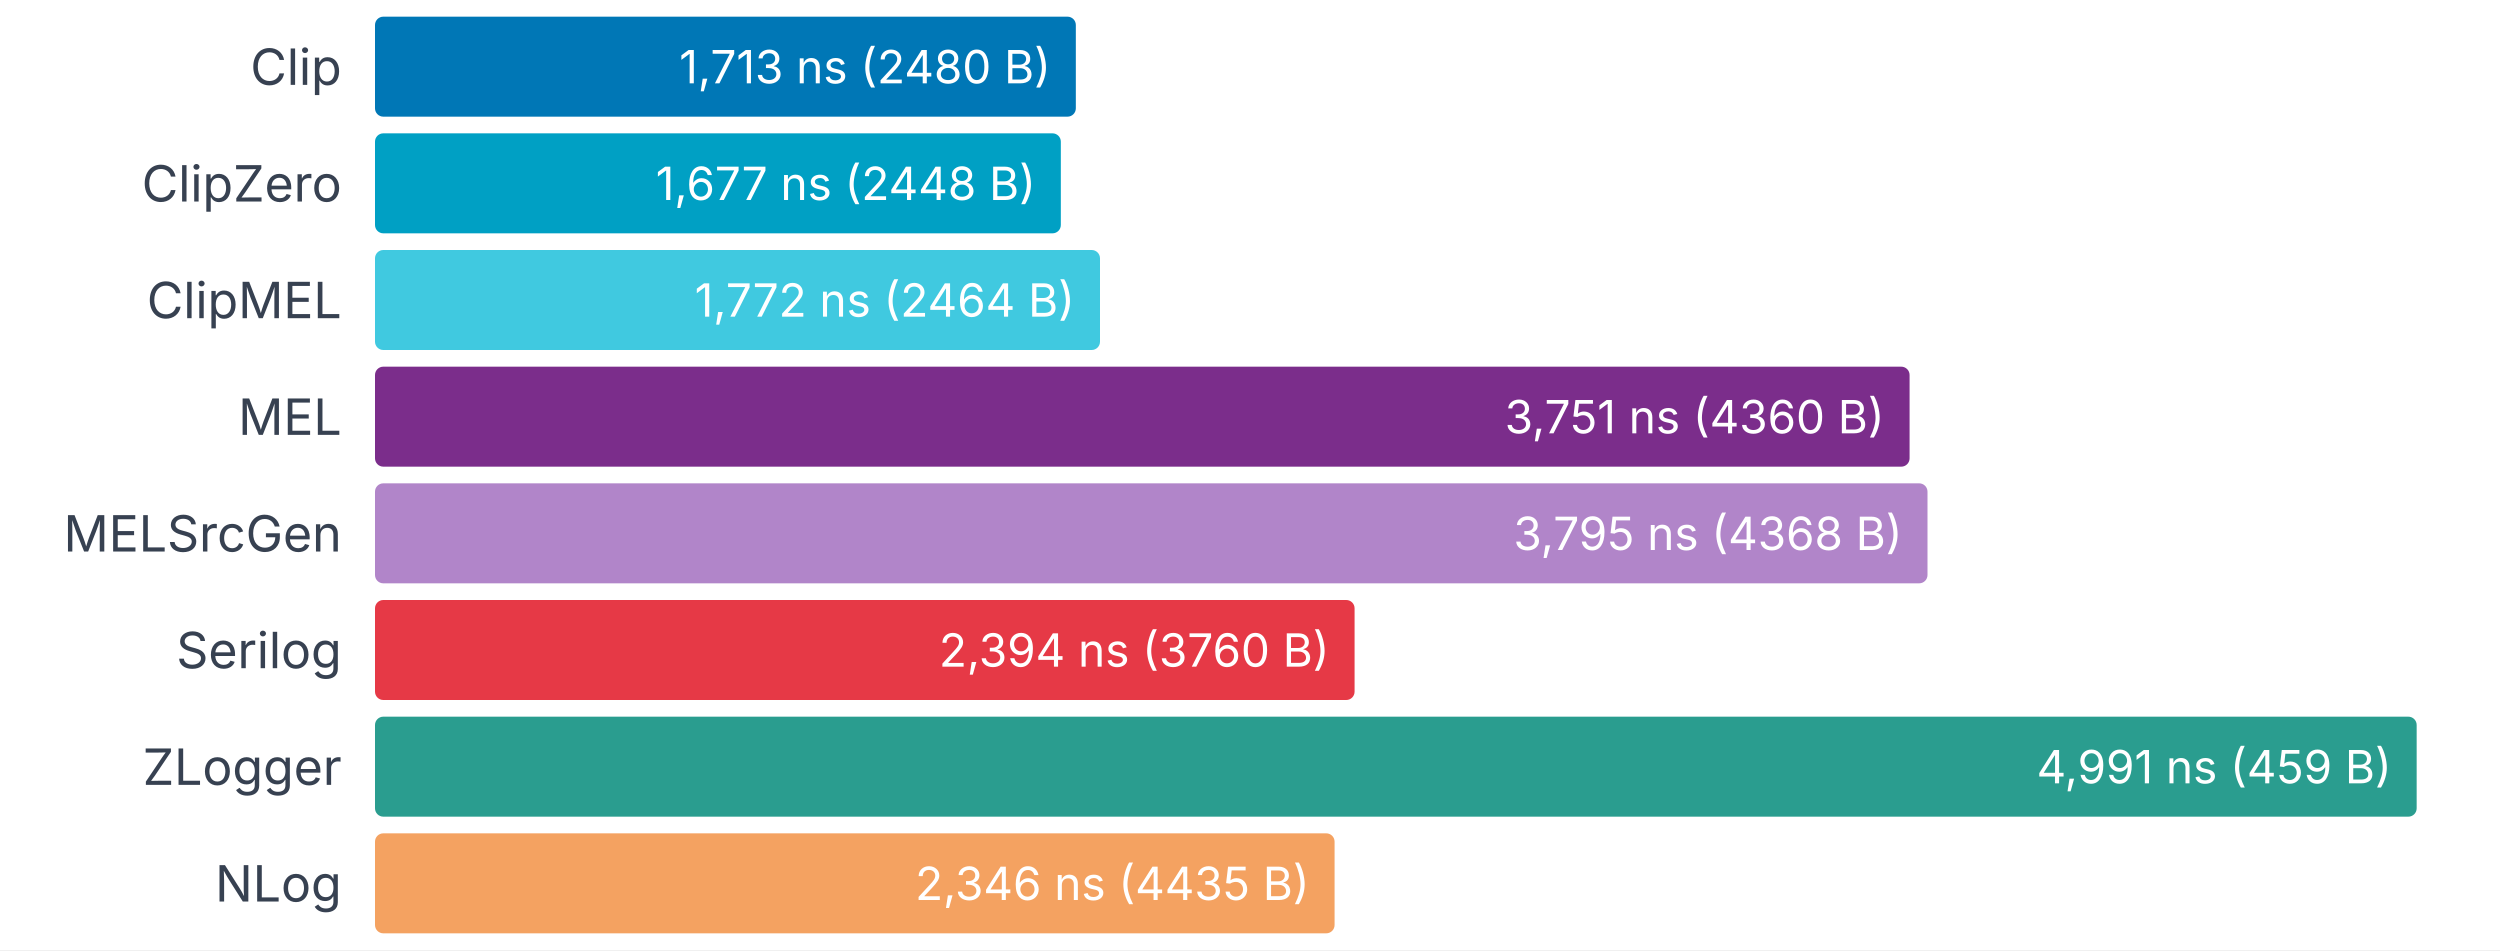
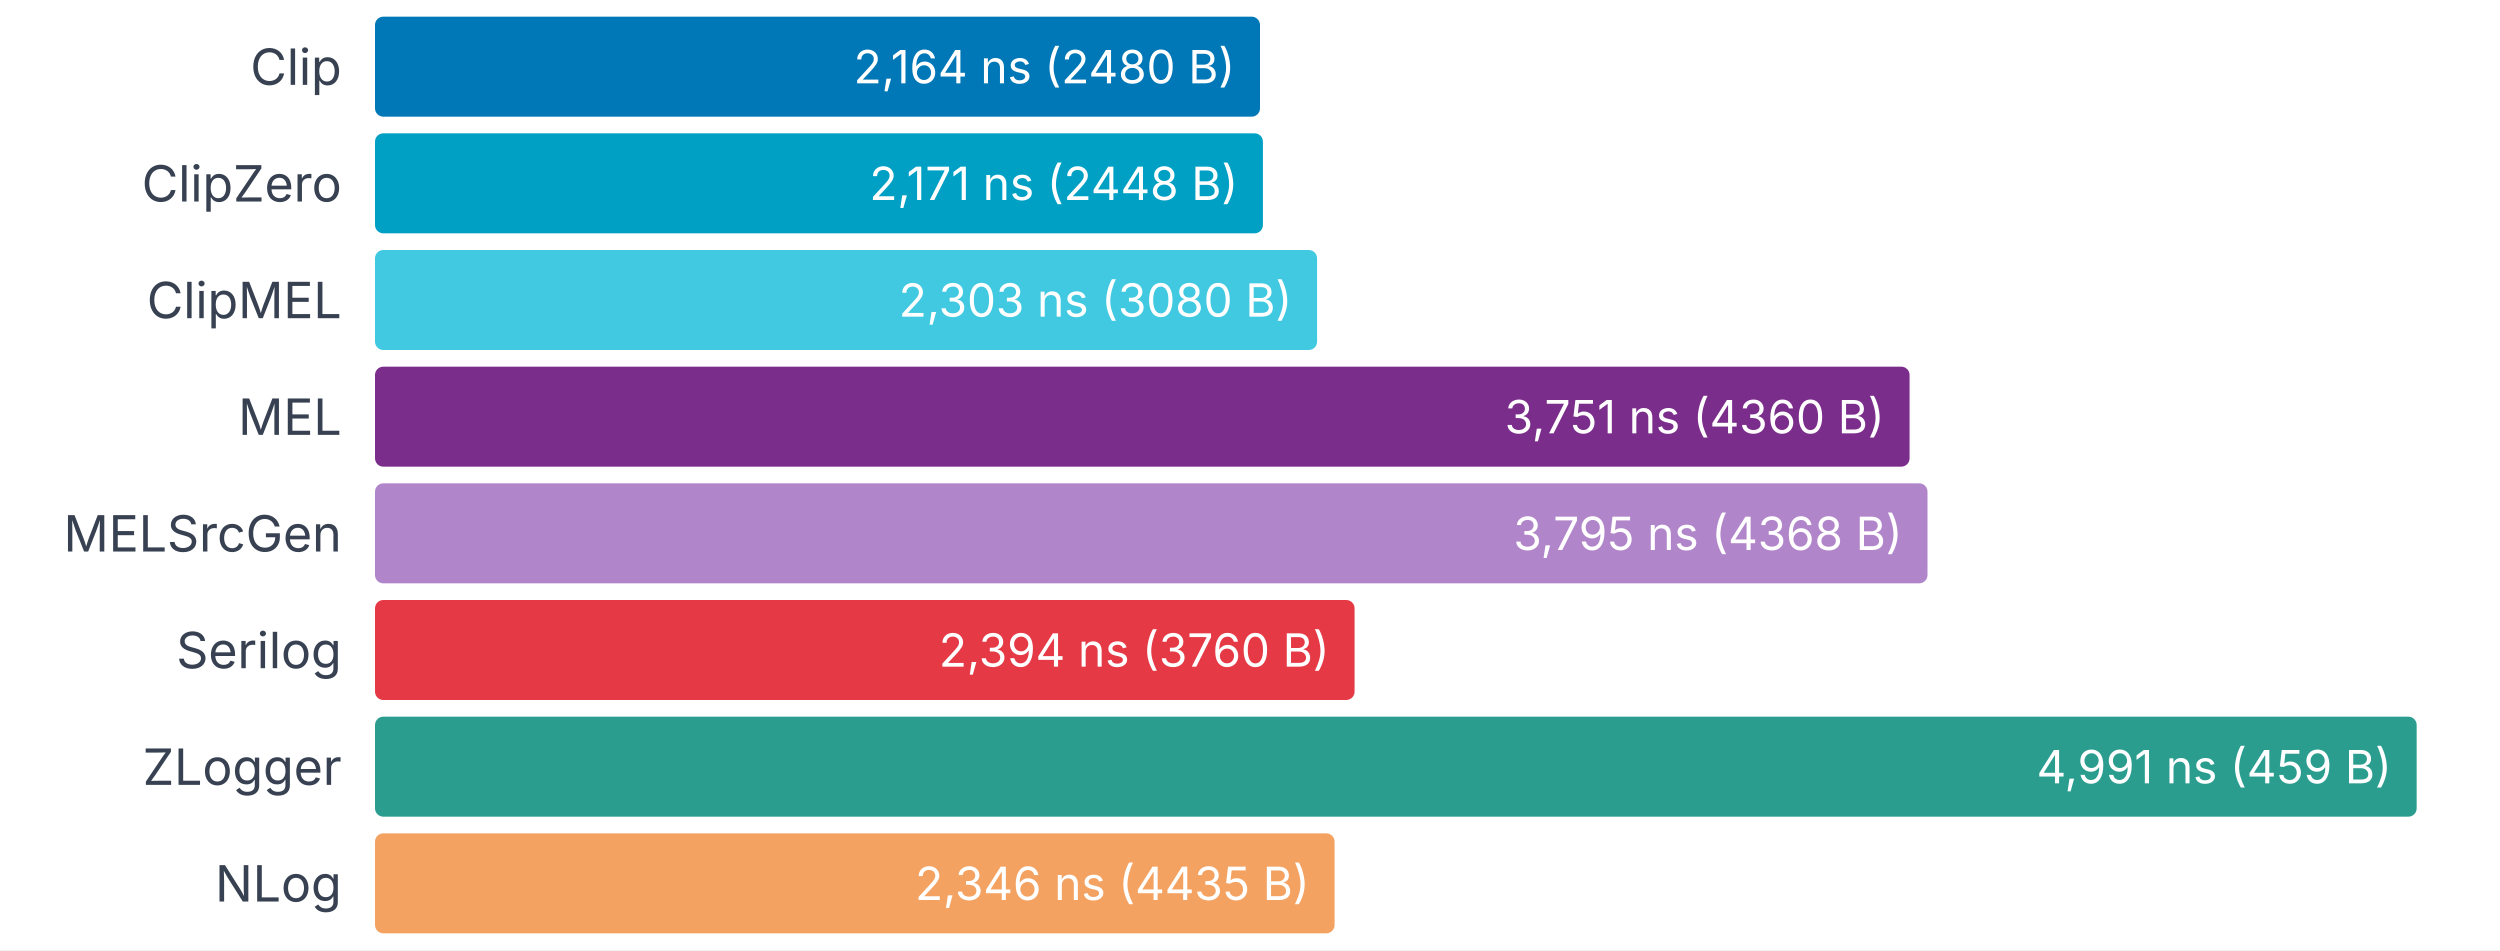
<svg xmlns="http://www.w3.org/2000/svg" width="600" height="228" viewBox="0 0 600 228" font-family="system-ui, -apple-system, sans-serif">
  <rect width="600" height="228" fill="white" />
  <text x="82" y="16.0" text-anchor="end" dominant-baseline="central" font-size="12" fill="#374151">Clip</text>
-   <rect x="90" y="4" width="168.2" height="24" rx="2" fill="#0077b6" />
-   <text x="252.199" y="16.0" text-anchor="end" dominant-baseline="central" font-size="11" fill="white">1,713 ns  (2480 B)</text>
+   <rect x="90" y="4" width="212.4" height="24" rx="2" fill="#0077b6" />
+   <text x="296.411" y="16.0" text-anchor="end" dominant-baseline="central" font-size="11" fill="white">2,164 ns  (2480 B)</text>
  <text x="82" y="44.0" text-anchor="end" dominant-baseline="central" font-size="12" fill="#374151">ClipZero</text>
-   <rect x="90" y="32" width="164.6" height="24" rx="2" fill="#00a0c4" />
-   <text x="248.597" y="44.0" text-anchor="end" dominant-baseline="central" font-size="11" fill="white">1,677 ns  (2448 B)</text>
+   <rect x="90" y="32" width="213.1" height="24" rx="2" fill="#00a0c4" />
+   <text x="297.143" y="44.0" text-anchor="end" dominant-baseline="central" font-size="11" fill="white">2,171 ns  (2448 B)</text>
  <text x="82" y="72.0" text-anchor="end" dominant-baseline="central" font-size="12" fill="#374151">ClipMEL</text>
-   <rect x="90" y="60" width="174.0" height="24" rx="2" fill="#40c9e0" />
-   <text x="257.964" y="72.0" text-anchor="end" dominant-baseline="central" font-size="11" fill="white">1,772 ns  (2464 B)</text>
+   <rect x="90" y="60" width="226.1" height="24" rx="2" fill="#40c9e0" />
+   <text x="310.109" y="72.0" text-anchor="end" dominant-baseline="central" font-size="11" fill="white">2,303 ns  (3080 B)</text>
  <text x="82" y="100.0" text-anchor="end" dominant-baseline="central" font-size="12" fill="#374151">MEL</text>
  <rect x="90" y="88" width="368.3" height="24" rx="2" fill="#7b2d8b" />
  <text x="452.285" y="100.0" text-anchor="end" dominant-baseline="central" font-size="11" fill="white">3,751 ns  (4360 B)</text>
  <text x="82" y="128.0" text-anchor="end" dominant-baseline="central" font-size="12" fill="#374151">MELSrcGen</text>
  <rect x="90" y="116" width="372.6" height="24" rx="2" fill="#b185c9" />
  <text x="456.588" y="128.0" text-anchor="end" dominant-baseline="central" font-size="11" fill="white">3,795 ns  (4368 B)</text>
  <text x="82" y="156.0" text-anchor="end" dominant-baseline="central" font-size="12" fill="#374151">Serilog</text>
  <rect x="90" y="144" width="235.1" height="24" rx="2" fill="#e63946" />
  <text x="319.069" y="156.0" text-anchor="end" dominant-baseline="central" font-size="11" fill="white">2,394 ns  (3760 B)</text>
  <text x="82" y="184.0" text-anchor="end" dominant-baseline="central" font-size="12" fill="#374151">ZLogger</text>
  <rect x="90" y="172" width="490.0" height="24" rx="2" fill="#2a9d8f" />
  <text x="574.0" y="184.0" text-anchor="end" dominant-baseline="central" font-size="11" fill="white">4,991 ns  (459 B)</text>
  <text x="82" y="212.0" text-anchor="end" dominant-baseline="central" font-size="12" fill="#374151">NLog</text>
  <rect x="90" y="200" width="230.3" height="24" rx="2" fill="#f4a261" />
  <text x="314.284" y="212.0" text-anchor="end" dominant-baseline="central" font-size="11" fill="white">2,346 ns  (4435 B)</text>
</svg>
